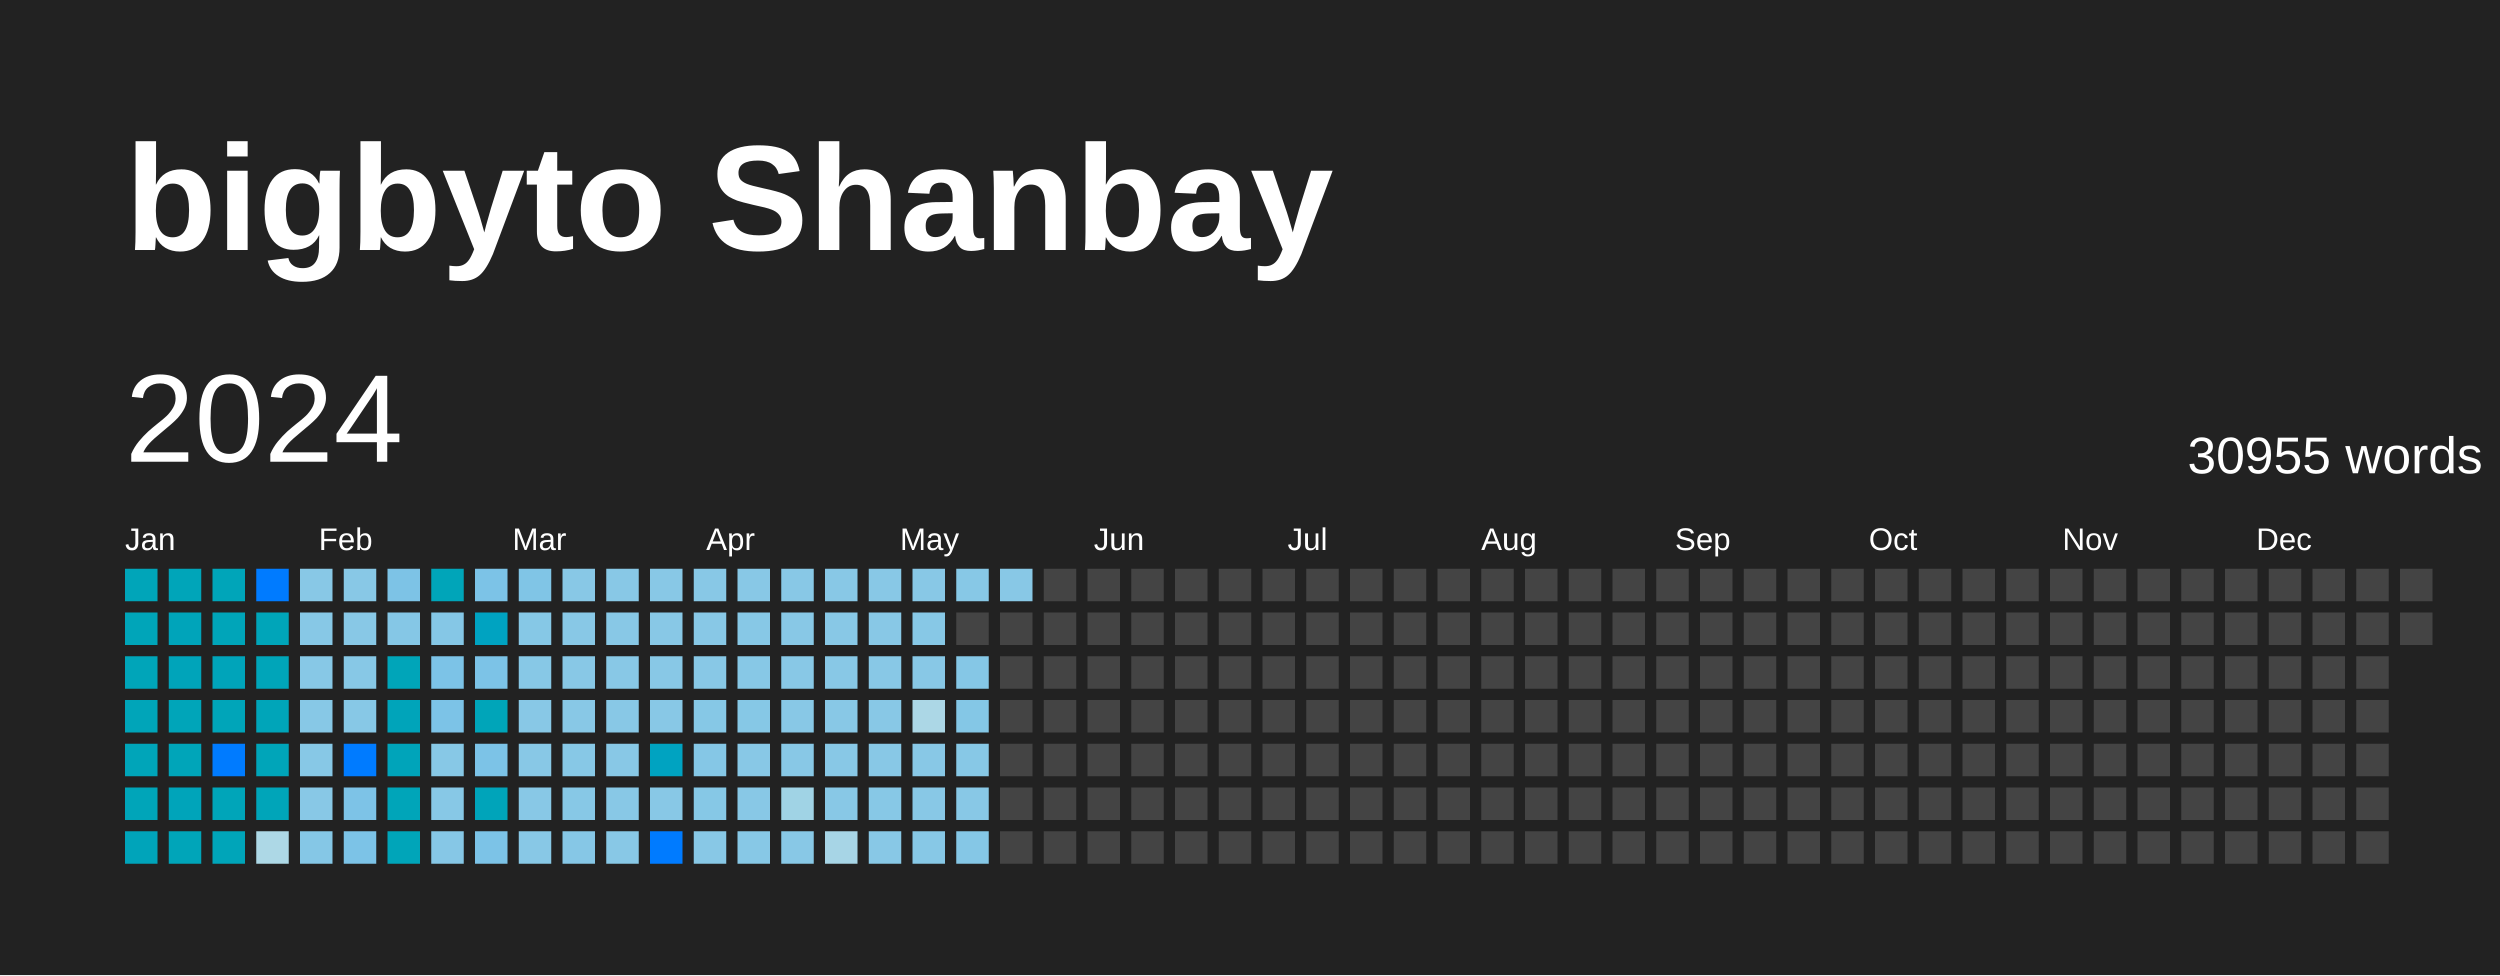
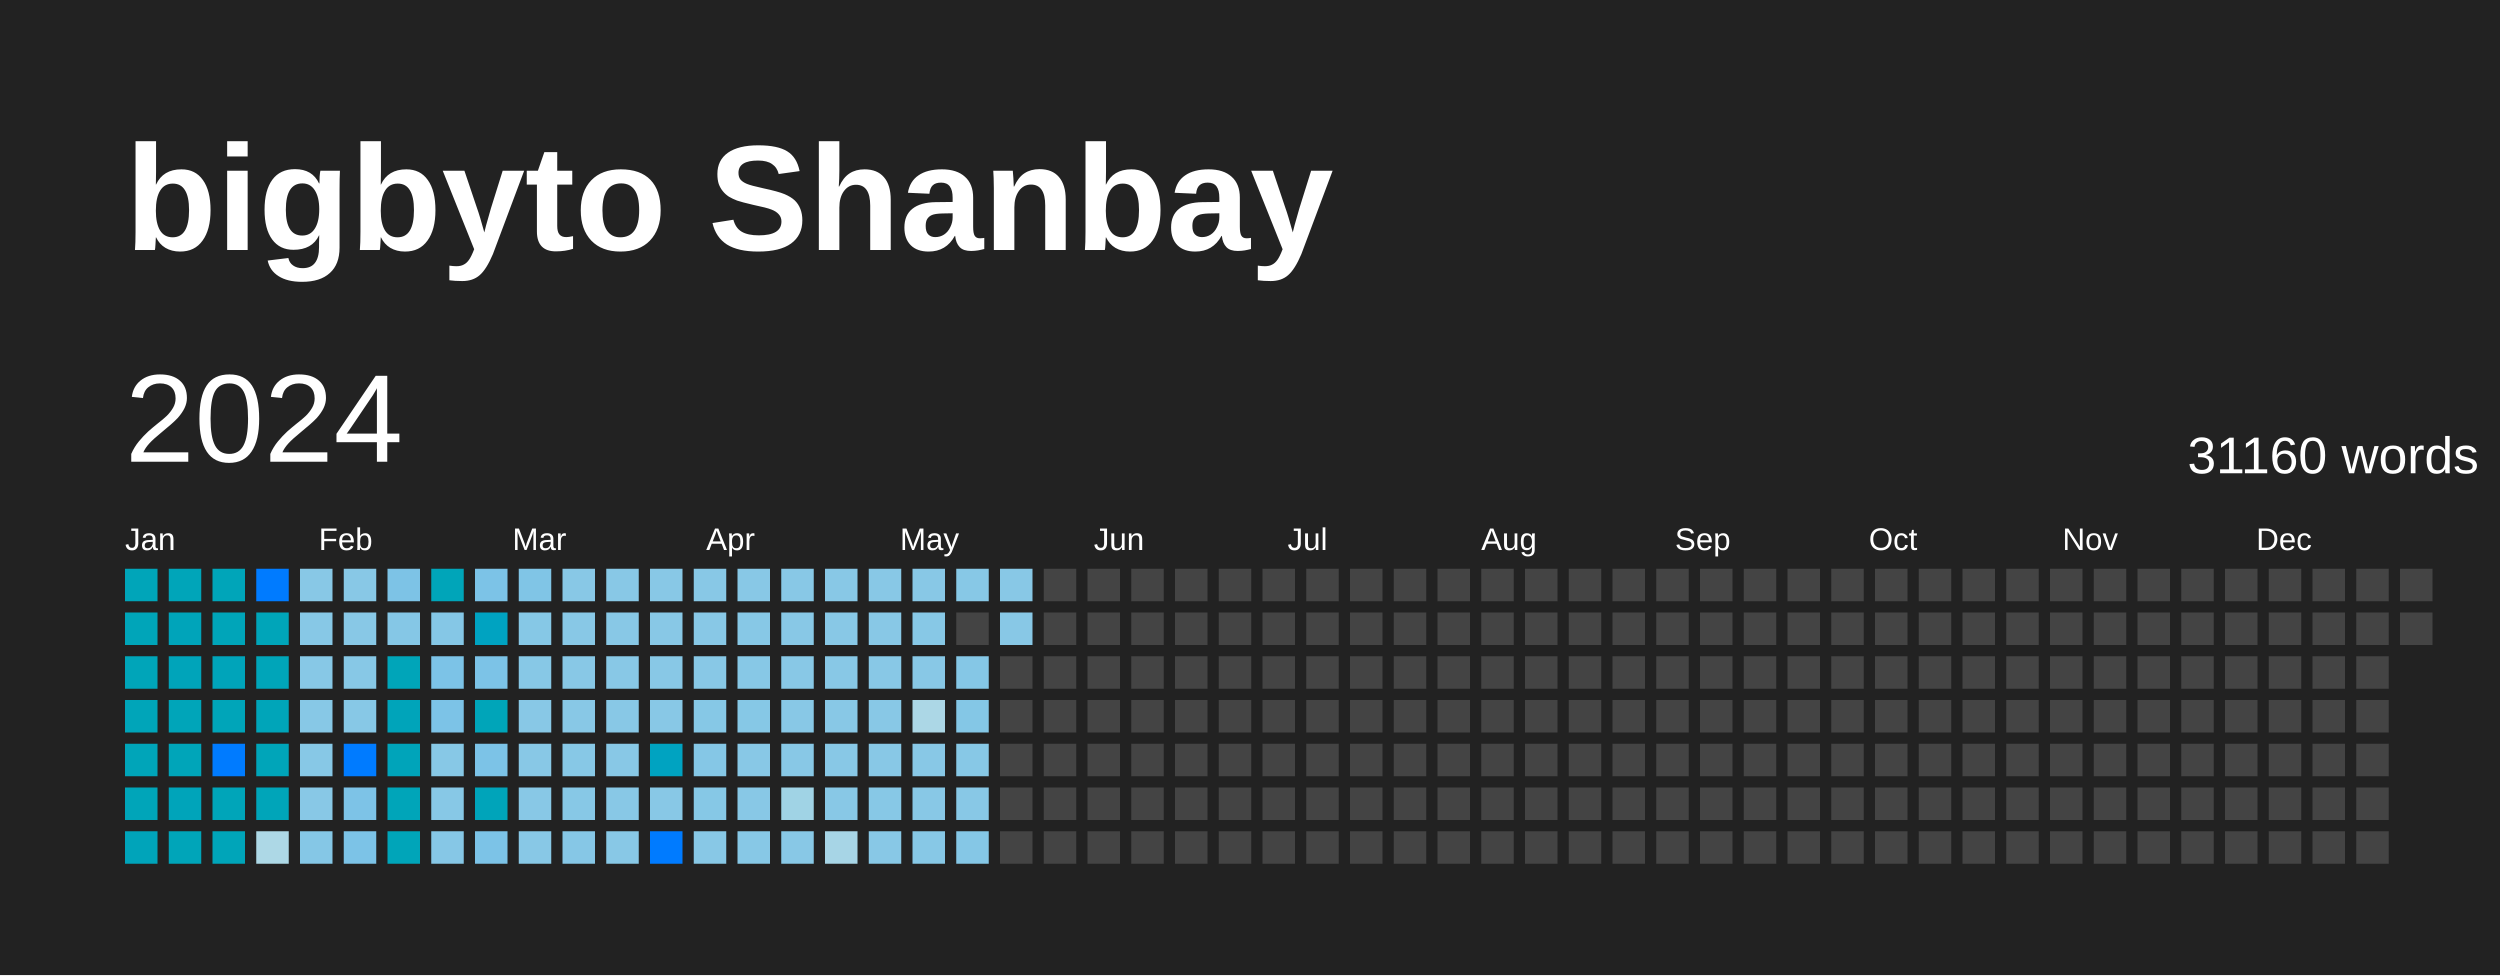
<svg xmlns="http://www.w3.org/2000/svg" baseProfile="full" height="78mm" version="1.1" viewBox="0,0,200,78" width="200mm">
  <defs />
  <rect fill="#222222" height="78" width="200" x="0" y="0" />
  <text fill="#FFFFFF" style="font-size:12px; font-family:Arial; font-weight:bold;" x="10" y="20">bigbyto Shanbay</text>
  <text dominant-baseline="hanging" fill="#FFFFFF" style="font-size:10.0px; font-family:Arial;" x="10" y="30">2024</text>
-   <text dominant-baseline="hanging" fill="#FFFFFF" style="font-size:4.125px; font-family:Arial;" x="175" y="35">30955 words</text>
+   <text dominant-baseline="hanging" fill="#FFFFFF" style="font-size:4.125px; font-family:Arial;" x="175" y="35">31160 words</text>
  <text fill="#FFFFFF" style="font-size:2.5px; font-family:Arial" x="10.0" y="44">Jan</text>
  <text fill="#FFFFFF" style="font-size:2.5px; font-family:Arial" x="25.5" y="44">Feb</text>
  <text fill="#FFFFFF" style="font-size:2.5px; font-family:Arial" x="41.0" y="44">Mar</text>
  <text fill="#FFFFFF" style="font-size:2.5px; font-family:Arial" x="56.5" y="44">Apr</text>
  <text fill="#FFFFFF" style="font-size:2.5px; font-family:Arial" x="72.0" y="44">May</text>
  <text fill="#FFFFFF" style="font-size:2.5px; font-family:Arial" x="87.5" y="44">Jun</text>
  <text fill="#FFFFFF" style="font-size:2.5px; font-family:Arial" x="103.0" y="44">Jul</text>
  <text fill="#FFFFFF" style="font-size:2.5px; font-family:Arial" x="118.5" y="44">Aug</text>
  <text fill="#FFFFFF" style="font-size:2.5px; font-family:Arial" x="134.0" y="44">Sep</text>
  <text fill="#FFFFFF" style="font-size:2.5px; font-family:Arial" x="149.5" y="44">Oct</text>
  <text fill="#FFFFFF" style="font-size:2.5px; font-family:Arial" x="165.0" y="44">Nov</text>
  <text fill="#FFFFFF" style="font-size:2.5px; font-family:Arial" x="180.5" y="44">Dec</text>
  <rect fill="#00a5b9" height="2.6" width="2.6" x="10.0" y="45.5" />
  <rect fill="#00a5b9" height="2.6" width="2.6" x="10.0" y="49.0" />
  <rect fill="#00a5b9" height="2.6" width="2.6" x="10.0" y="52.5" />
  <rect fill="#00a5b9" height="2.6" width="2.6" x="10.0" y="56.0" />
  <rect fill="#00a5b9" height="2.6" width="2.6" x="10.0" y="59.5" />
  <rect fill="#00a5b9" height="2.6" width="2.6" x="10.0" y="63.0" />
  <rect fill="#00a4ba" height="2.6" width="2.6" x="10.0" y="66.5" />
  <rect fill="#00a5b9" height="2.6" width="2.6" x="13.5" y="45.5" />
  <rect fill="#00a4ba" height="2.6" width="2.6" x="13.5" y="49.0" />
  <rect fill="#00a4ba" height="2.6" width="2.6" x="13.5" y="52.5" />
  <rect fill="#00a5b9" height="2.6" width="2.6" x="13.5" y="56.0" />
  <rect fill="#00a5b9" height="2.6" width="2.6" x="13.5" y="59.5" />
  <rect fill="#00a4ba" height="2.6" width="2.6" x="13.5" y="63.0" />
  <rect fill="#00a5b9" height="2.6" width="2.6" x="13.5" y="66.5" />
  <rect fill="#00a5b9" height="2.6" width="2.6" x="17.0" y="45.5" />
  <rect fill="#00a5b9" height="2.6" width="2.6" x="17.0" y="49.0" />
  <rect fill="#00a4ba" height="2.6" width="2.6" x="17.0" y="52.5" />
  <rect fill="#00a5b9" height="2.6" width="2.6" x="17.0" y="56.0" />
  <rect fill="#007BFF" height="2.6" width="2.6" x="17.0" y="59.5" />
  <rect fill="#00a5b9" height="2.6" width="2.6" x="17.0" y="63.0" />
  <rect fill="#00a5b9" height="2.6" width="2.6" x="17.0" y="66.5" />
  <rect fill="#007BFF" height="2.6" width="2.6" x="20.5" y="45.5" />
  <rect fill="#00a5b9" height="2.6" width="2.6" x="20.5" y="49.0" />
  <rect fill="#00a5b9" height="2.6" width="2.6" x="20.5" y="52.5" />
  <rect fill="#00a5b9" height="2.6" width="2.6" x="20.5" y="56.0" />
  <rect fill="#00a5b9" height="2.6" width="2.6" x="20.5" y="59.5" />
  <rect fill="#00a5b9" height="2.6" width="2.6" x="20.5" y="63.0" />
  <rect fill="#add8e6" height="2.6" width="2.6" x="20.5" y="66.5" />
  <rect fill="#88c8e6" height="2.6" width="2.6" x="24.0" y="45.5" />
  <rect fill="#87c8e6" height="2.6" width="2.6" x="24.0" y="49.0" />
  <rect fill="#87c8e6" height="2.6" width="2.6" x="24.0" y="52.5" />
  <rect fill="#87c8e6" height="2.6" width="2.6" x="24.0" y="56.0" />
  <rect fill="#87c8e6" height="2.6" width="2.6" x="24.0" y="59.5" />
  <rect fill="#88c8e6" height="2.6" width="2.6" x="24.0" y="63.0" />
  <rect fill="#85c7e6" height="2.6" width="2.6" x="24.0" y="66.5" />
  <rect fill="#88c8e6" height="2.6" width="2.6" x="27.5" y="45.5" />
  <rect fill="#88c8e6" height="2.6" width="2.6" x="27.5" y="49.0" />
  <rect fill="#87c8e6" height="2.6" width="2.6" x="27.5" y="52.5" />
  <rect fill="#87c8e6" height="2.6" width="2.6" x="27.5" y="56.0" />
  <rect fill="#007BFF" height="2.6" width="2.6" x="27.5" y="59.5" />
  <rect fill="#7dc3e7" height="2.6" width="2.6" x="27.5" y="63.0" />
  <rect fill="#7cc3e7" height="2.6" width="2.6" x="27.5" y="66.5" />
  <rect fill="#7dc3e6" height="2.6" width="2.6" x="31.0" y="45.5" />
  <rect fill="#85c7e6" height="2.6" width="2.6" x="31.0" y="49.0" />
  <rect fill="#00a5b9" height="2.6" width="2.6" x="31.0" y="52.5" />
  <rect fill="#00a4ba" height="2.6" width="2.6" x="31.0" y="56.0" />
  <rect fill="#00a4ba" height="2.6" width="2.6" x="31.0" y="59.5" />
  <rect fill="#00a5b9" height="2.6" width="2.6" x="31.0" y="63.0" />
  <rect fill="#00a5b9" height="2.6" width="2.6" x="31.0" y="66.5" />
  <rect fill="#00a5b9" height="2.6" width="2.6" x="34.5" y="45.5" />
  <rect fill="#85c7e6" height="2.6" width="2.6" x="34.5" y="49.0" />
  <rect fill="#7cc3e7" height="2.6" width="2.6" x="34.5" y="52.5" />
  <rect fill="#7cc3e7" height="2.6" width="2.6" x="34.5" y="56.0" />
  <rect fill="#87c8e6" height="2.6" width="2.6" x="34.5" y="59.5" />
  <rect fill="#87c8e6" height="2.6" width="2.6" x="34.5" y="63.0" />
  <rect fill="#86c7e6" height="2.6" width="2.6" x="34.5" y="66.5" />
  <rect fill="#7cc3e7" height="2.6" width="2.6" x="38.0" y="45.5" />
  <rect fill="#00a3c1" height="2.6" width="2.6" x="38.0" y="49.0" />
  <rect fill="#7cc3e7" height="2.6" width="2.6" x="38.0" y="52.5" />
  <rect fill="#00a5b9" height="2.6" width="2.6" x="38.0" y="56.0" />
  <rect fill="#7cc3e7" height="2.6" width="2.6" x="38.0" y="59.5" />
  <rect fill="#00a4ba" height="2.6" width="2.6" x="38.0" y="63.0" />
  <rect fill="#7cc3e7" height="2.6" width="2.6" x="38.0" y="66.5" />
  <rect fill="#80c5e6" height="2.6" width="2.6" x="41.5" y="45.5" />
  <rect fill="#86c8e6" height="2.6" width="2.6" x="41.5" y="49.0" />
  <rect fill="#87c8e6" height="2.6" width="2.6" x="41.5" y="52.5" />
  <rect fill="#88c8e6" height="2.6" width="2.6" x="41.5" y="56.0" />
  <rect fill="#88c8e6" height="2.6" width="2.6" x="41.5" y="59.5" />
  <rect fill="#88c8e6" height="2.6" width="2.6" x="41.5" y="63.0" />
  <rect fill="#88c8e6" height="2.6" width="2.6" x="41.5" y="66.5" />
  <rect fill="#88c8e6" height="2.6" width="2.6" x="45.0" y="45.5" />
  <rect fill="#88c8e6" height="2.6" width="2.6" x="45.0" y="49.0" />
  <rect fill="#88c8e6" height="2.6" width="2.6" x="45.0" y="52.5" />
  <rect fill="#88c8e6" height="2.6" width="2.6" x="45.0" y="56.0" />
  <rect fill="#87c8e6" height="2.6" width="2.6" x="45.0" y="59.5" />
  <rect fill="#87c8e6" height="2.6" width="2.6" x="45.0" y="63.0" />
  <rect fill="#86c7e6" height="2.6" width="2.6" x="45.0" y="66.5" />
  <rect fill="#88c8e6" height="2.6" width="2.6" x="48.5" y="45.5" />
  <rect fill="#88c8e6" height="2.6" width="2.6" x="48.5" y="49.0" />
  <rect fill="#88c8e6" height="2.6" width="2.6" x="48.5" y="52.5" />
  <rect fill="#88c8e6" height="2.6" width="2.6" x="48.5" y="56.0" />
  <rect fill="#88c8e6" height="2.6" width="2.6" x="48.5" y="59.5" />
  <rect fill="#88c8e6" height="2.6" width="2.6" x="48.5" y="63.0" />
  <rect fill="#88c8e6" height="2.6" width="2.6" x="48.5" y="66.5" />
  <rect fill="#88c8e6" height="2.6" width="2.6" x="52.0" y="45.5" />
  <rect fill="#88c8e6" height="2.6" width="2.6" x="52.0" y="49.0" />
  <rect fill="#88c8e6" height="2.6" width="2.6" x="52.0" y="52.5" />
  <rect fill="#88c8e6" height="2.6" width="2.6" x="52.0" y="56.0" />
  <rect fill="#00a3c1" height="2.6" width="2.6" x="52.0" y="59.5" />
  <rect fill="#88c8e6" height="2.6" width="2.6" x="52.0" y="63.0" />
  <rect fill="#007BFF" height="2.6" width="2.6" x="52.0" y="66.5" />
  <rect fill="#88c8e6" height="2.6" width="2.6" x="55.5" y="45.5" />
  <rect fill="#88c8e6" height="2.6" width="2.6" x="55.5" y="49.0" />
  <rect fill="#88c8e6" height="2.6" width="2.6" x="55.5" y="52.5" />
  <rect fill="#86c8e6" height="2.6" width="2.6" x="55.5" y="56.0" />
  <rect fill="#85c7e6" height="2.6" width="2.6" x="55.5" y="59.5" />
  <rect fill="#86c8e6" height="2.6" width="2.6" x="55.5" y="63.0" />
  <rect fill="#88c8e6" height="2.6" width="2.6" x="55.5" y="66.5" />
  <rect fill="#88c8e6" height="2.6" width="2.6" x="59.0" y="45.5" />
  <rect fill="#87c8e6" height="2.6" width="2.6" x="59.0" y="49.0" />
  <rect fill="#87c8e6" height="2.6" width="2.6" x="59.0" y="52.5" />
  <rect fill="#86c8e6" height="2.6" width="2.6" x="59.0" y="56.0" />
  <rect fill="#88c8e6" height="2.6" width="2.6" x="59.0" y="59.5" />
  <rect fill="#88c8e6" height="2.6" width="2.6" x="59.0" y="63.0" />
  <rect fill="#87c8e6" height="2.6" width="2.6" x="59.0" y="66.5" />
  <rect fill="#88c8e6" height="2.6" width="2.6" x="62.5" y="45.5" />
  <rect fill="#88c8e6" height="2.6" width="2.6" x="62.5" y="49.0" />
  <rect fill="#88c8e6" height="2.6" width="2.6" x="62.5" y="52.5" />
  <rect fill="#88c8e6" height="2.6" width="2.6" x="62.5" y="56.0" />
  <rect fill="#88c8e6" height="2.6" width="2.6" x="62.5" y="59.5" />
  <rect fill="#a0d3e5" height="2.6" width="2.6" x="62.5" y="63.0" />
  <rect fill="#88c8e6" height="2.6" width="2.6" x="62.5" y="66.5" />
  <rect fill="#88c8e6" height="2.6" width="2.6" x="66.0" y="45.5" />
  <rect fill="#88c8e6" height="2.6" width="2.6" x="66.0" y="49.0" />
  <rect fill="#88c8e6" height="2.6" width="2.6" x="66.0" y="52.5" />
  <rect fill="#88c8e6" height="2.6" width="2.6" x="66.0" y="56.0" />
  <rect fill="#88c8e6" height="2.6" width="2.6" x="66.0" y="59.5" />
  <rect fill="#88c8e6" height="2.6" width="2.6" x="66.0" y="63.0" />
  <rect fill="#a7d5e6" height="2.6" width="2.6" x="66.0" y="66.5" />
  <rect fill="#88c8e6" height="2.6" width="2.6" x="69.5" y="45.5" />
  <rect fill="#88c8e6" height="2.6" width="2.6" x="69.5" y="49.0" />
  <rect fill="#88c8e6" height="2.6" width="2.6" x="69.5" y="52.5" />
  <rect fill="#88c8e6" height="2.6" width="2.6" x="69.5" y="56.0" />
  <rect fill="#88c8e6" height="2.6" width="2.6" x="69.5" y="59.5" />
  <rect fill="#87c8e6" height="2.6" width="2.6" x="69.5" y="63.0" />
  <rect fill="#88c8e6" height="2.6" width="2.6" x="69.5" y="66.5" />
  <rect fill="#88c8e6" height="2.6" width="2.6" x="73.0" y="45.5" />
  <rect fill="#87c8e6" height="2.6" width="2.6" x="73.0" y="49.0" />
  <rect fill="#88c8e6" height="2.6" width="2.6" x="73.0" y="52.5" />
  <rect fill="#acd7e6" height="2.6" width="2.6" x="73.0" y="56.0" />
  <rect fill="#88c8e6" height="2.6" width="2.6" x="73.0" y="59.5" />
  <rect fill="#88c8e6" height="2.6" width="2.6" x="73.0" y="63.0" />
  <rect fill="#87c8e6" height="2.6" width="2.6" x="73.0" y="66.5" />
  <rect fill="#87c8e6" height="2.6" width="2.6" x="76.5" y="45.5" />
  <rect fill="#444444" height="2.6" width="2.6" x="76.5" y="49.0" />
  <rect fill="#85c7e6" height="2.6" width="2.6" x="76.5" y="52.5" />
  <rect fill="#84c7e6" height="2.6" width="2.6" x="76.5" y="56.0" />
  <rect fill="#87c8e6" height="2.6" width="2.6" x="76.5" y="59.5" />
  <rect fill="#88c8e6" height="2.6" width="2.6" x="76.5" y="63.0" />
  <rect fill="#85c7e6" height="2.6" width="2.6" x="76.5" y="66.5" />
  <rect fill="#88c8e6" height="2.6" width="2.6" x="80.0" y="45.5" />
-   <rect fill="#444444" height="2.6" width="2.6" x="80.0" y="49.0" />
+   <rect fill="#88c8e6" height="2.6" width="2.6" x="80.0" y="49.0" />
  <rect fill="#444444" height="2.6" width="2.6" x="80.0" y="52.5" />
  <rect fill="#444444" height="2.6" width="2.6" x="80.0" y="56.0" />
  <rect fill="#444444" height="2.6" width="2.6" x="80.0" y="59.5" />
  <rect fill="#444444" height="2.6" width="2.6" x="80.0" y="63.0" />
  <rect fill="#444444" height="2.6" width="2.6" x="80.0" y="66.5" />
  <rect fill="#444444" height="2.6" width="2.6" x="83.5" y="45.5" />
  <rect fill="#444444" height="2.6" width="2.6" x="83.5" y="49.0" />
  <rect fill="#444444" height="2.6" width="2.6" x="83.5" y="52.5" />
  <rect fill="#444444" height="2.6" width="2.6" x="83.5" y="56.0" />
  <rect fill="#444444" height="2.6" width="2.6" x="83.5" y="59.5" />
  <rect fill="#444444" height="2.6" width="2.6" x="83.5" y="63.0" />
  <rect fill="#444444" height="2.6" width="2.6" x="83.5" y="66.5" />
  <rect fill="#444444" height="2.6" width="2.6" x="87.0" y="45.5" />
  <rect fill="#444444" height="2.6" width="2.6" x="87.0" y="49.0" />
  <rect fill="#444444" height="2.6" width="2.6" x="87.0" y="52.5" />
  <rect fill="#444444" height="2.6" width="2.6" x="87.0" y="56.0" />
  <rect fill="#444444" height="2.6" width="2.6" x="87.0" y="59.5" />
  <rect fill="#444444" height="2.6" width="2.6" x="87.0" y="63.0" />
  <rect fill="#444444" height="2.6" width="2.6" x="87.0" y="66.5" />
  <rect fill="#444444" height="2.6" width="2.6" x="90.5" y="45.5" />
  <rect fill="#444444" height="2.6" width="2.6" x="90.5" y="49.0" />
  <rect fill="#444444" height="2.6" width="2.6" x="90.5" y="52.5" />
  <rect fill="#444444" height="2.6" width="2.6" x="90.5" y="56.0" />
  <rect fill="#444444" height="2.6" width="2.6" x="90.5" y="59.5" />
  <rect fill="#444444" height="2.6" width="2.6" x="90.5" y="63.0" />
  <rect fill="#444444" height="2.6" width="2.6" x="90.5" y="66.5" />
  <rect fill="#444444" height="2.6" width="2.6" x="94.0" y="45.5" />
  <rect fill="#444444" height="2.6" width="2.6" x="94.0" y="49.0" />
  <rect fill="#444444" height="2.6" width="2.6" x="94.0" y="52.5" />
  <rect fill="#444444" height="2.6" width="2.6" x="94.0" y="56.0" />
  <rect fill="#444444" height="2.6" width="2.6" x="94.0" y="59.5" />
  <rect fill="#444444" height="2.6" width="2.6" x="94.0" y="63.0" />
  <rect fill="#444444" height="2.6" width="2.6" x="94.0" y="66.5" />
  <rect fill="#444444" height="2.6" width="2.6" x="97.5" y="45.5" />
  <rect fill="#444444" height="2.6" width="2.6" x="97.5" y="49.0" />
  <rect fill="#444444" height="2.6" width="2.6" x="97.5" y="52.5" />
  <rect fill="#444444" height="2.6" width="2.6" x="97.5" y="56.0" />
  <rect fill="#444444" height="2.6" width="2.6" x="97.5" y="59.5" />
  <rect fill="#444444" height="2.6" width="2.6" x="97.5" y="63.0" />
  <rect fill="#444444" height="2.6" width="2.6" x="97.5" y="66.5" />
  <rect fill="#444444" height="2.6" width="2.6" x="101.0" y="45.5" />
  <rect fill="#444444" height="2.6" width="2.6" x="101.0" y="49.0" />
  <rect fill="#444444" height="2.6" width="2.6" x="101.0" y="52.5" />
  <rect fill="#444444" height="2.6" width="2.6" x="101.0" y="56.0" />
  <rect fill="#444444" height="2.6" width="2.6" x="101.0" y="59.5" />
  <rect fill="#444444" height="2.6" width="2.6" x="101.0" y="63.0" />
  <rect fill="#444444" height="2.6" width="2.6" x="101.0" y="66.5" />
  <rect fill="#444444" height="2.6" width="2.6" x="104.5" y="45.5" />
  <rect fill="#444444" height="2.6" width="2.6" x="104.5" y="49.0" />
  <rect fill="#444444" height="2.6" width="2.6" x="104.5" y="52.5" />
  <rect fill="#444444" height="2.6" width="2.6" x="104.5" y="56.0" />
  <rect fill="#444444" height="2.6" width="2.6" x="104.5" y="59.5" />
  <rect fill="#444444" height="2.6" width="2.6" x="104.5" y="63.0" />
  <rect fill="#444444" height="2.6" width="2.6" x="104.5" y="66.5" />
  <rect fill="#444444" height="2.6" width="2.6" x="108.0" y="45.5" />
  <rect fill="#444444" height="2.6" width="2.6" x="108.0" y="49.0" />
  <rect fill="#444444" height="2.6" width="2.6" x="108.0" y="52.5" />
  <rect fill="#444444" height="2.6" width="2.6" x="108.0" y="56.0" />
  <rect fill="#444444" height="2.6" width="2.6" x="108.0" y="59.5" />
  <rect fill="#444444" height="2.6" width="2.6" x="108.0" y="63.0" />
  <rect fill="#444444" height="2.6" width="2.6" x="108.0" y="66.5" />
  <rect fill="#444444" height="2.6" width="2.6" x="111.5" y="45.5" />
  <rect fill="#444444" height="2.6" width="2.6" x="111.5" y="49.0" />
  <rect fill="#444444" height="2.6" width="2.6" x="111.5" y="52.5" />
  <rect fill="#444444" height="2.6" width="2.6" x="111.5" y="56.0" />
  <rect fill="#444444" height="2.6" width="2.6" x="111.5" y="59.5" />
  <rect fill="#444444" height="2.6" width="2.6" x="111.5" y="63.0" />
  <rect fill="#444444" height="2.6" width="2.6" x="111.5" y="66.5" />
  <rect fill="#444444" height="2.6" width="2.6" x="115.0" y="45.5" />
  <rect fill="#444444" height="2.6" width="2.6" x="115.0" y="49.0" />
  <rect fill="#444444" height="2.6" width="2.6" x="115.0" y="52.5" />
  <rect fill="#444444" height="2.6" width="2.6" x="115.0" y="56.0" />
  <rect fill="#444444" height="2.6" width="2.6" x="115.0" y="59.5" />
  <rect fill="#444444" height="2.6" width="2.6" x="115.0" y="63.0" />
  <rect fill="#444444" height="2.6" width="2.6" x="115.0" y="66.5" />
  <rect fill="#444444" height="2.6" width="2.6" x="118.5" y="45.5" />
  <rect fill="#444444" height="2.6" width="2.6" x="118.5" y="49.0" />
  <rect fill="#444444" height="2.6" width="2.6" x="118.5" y="52.5" />
  <rect fill="#444444" height="2.6" width="2.6" x="118.5" y="56.0" />
  <rect fill="#444444" height="2.6" width="2.6" x="118.5" y="59.5" />
  <rect fill="#444444" height="2.6" width="2.6" x="118.5" y="63.0" />
  <rect fill="#444444" height="2.6" width="2.6" x="118.5" y="66.5" />
  <rect fill="#444444" height="2.6" width="2.6" x="122.0" y="45.5" />
  <rect fill="#444444" height="2.6" width="2.6" x="122.0" y="49.0" />
  <rect fill="#444444" height="2.6" width="2.6" x="122.0" y="52.5" />
  <rect fill="#444444" height="2.6" width="2.6" x="122.0" y="56.0" />
  <rect fill="#444444" height="2.6" width="2.6" x="122.0" y="59.5" />
  <rect fill="#444444" height="2.6" width="2.6" x="122.0" y="63.0" />
  <rect fill="#444444" height="2.6" width="2.6" x="122.0" y="66.5" />
  <rect fill="#444444" height="2.6" width="2.6" x="125.5" y="45.5" />
  <rect fill="#444444" height="2.6" width="2.6" x="125.5" y="49.0" />
  <rect fill="#444444" height="2.6" width="2.6" x="125.5" y="52.5" />
  <rect fill="#444444" height="2.6" width="2.6" x="125.5" y="56.0" />
  <rect fill="#444444" height="2.6" width="2.6" x="125.5" y="59.5" />
  <rect fill="#444444" height="2.6" width="2.6" x="125.5" y="63.0" />
  <rect fill="#444444" height="2.6" width="2.6" x="125.5" y="66.5" />
  <rect fill="#444444" height="2.6" width="2.6" x="129.0" y="45.5" />
  <rect fill="#444444" height="2.6" width="2.6" x="129.0" y="49.0" />
  <rect fill="#444444" height="2.6" width="2.6" x="129.0" y="52.5" />
  <rect fill="#444444" height="2.6" width="2.6" x="129.0" y="56.0" />
  <rect fill="#444444" height="2.6" width="2.6" x="129.0" y="59.5" />
  <rect fill="#444444" height="2.6" width="2.6" x="129.0" y="63.0" />
  <rect fill="#444444" height="2.6" width="2.6" x="129.0" y="66.5" />
  <rect fill="#444444" height="2.6" width="2.6" x="132.5" y="45.5" />
  <rect fill="#444444" height="2.6" width="2.6" x="132.5" y="49.0" />
  <rect fill="#444444" height="2.6" width="2.6" x="132.5" y="52.5" />
  <rect fill="#444444" height="2.6" width="2.6" x="132.5" y="56.0" />
  <rect fill="#444444" height="2.6" width="2.6" x="132.5" y="59.5" />
  <rect fill="#444444" height="2.6" width="2.6" x="132.5" y="63.0" />
  <rect fill="#444444" height="2.6" width="2.6" x="132.5" y="66.5" />
  <rect fill="#444444" height="2.6" width="2.6" x="136.0" y="45.5" />
  <rect fill="#444444" height="2.6" width="2.6" x="136.0" y="49.0" />
  <rect fill="#444444" height="2.6" width="2.6" x="136.0" y="52.5" />
  <rect fill="#444444" height="2.6" width="2.6" x="136.0" y="56.0" />
  <rect fill="#444444" height="2.6" width="2.6" x="136.0" y="59.5" />
  <rect fill="#444444" height="2.6" width="2.6" x="136.0" y="63.0" />
  <rect fill="#444444" height="2.6" width="2.6" x="136.0" y="66.5" />
  <rect fill="#444444" height="2.6" width="2.6" x="139.5" y="45.5" />
  <rect fill="#444444" height="2.6" width="2.6" x="139.5" y="49.0" />
  <rect fill="#444444" height="2.6" width="2.6" x="139.5" y="52.5" />
  <rect fill="#444444" height="2.6" width="2.6" x="139.5" y="56.0" />
  <rect fill="#444444" height="2.6" width="2.6" x="139.5" y="59.5" />
  <rect fill="#444444" height="2.6" width="2.6" x="139.5" y="63.0" />
  <rect fill="#444444" height="2.6" width="2.6" x="139.5" y="66.5" />
  <rect fill="#444444" height="2.6" width="2.6" x="143.0" y="45.5" />
  <rect fill="#444444" height="2.6" width="2.6" x="143.0" y="49.0" />
  <rect fill="#444444" height="2.6" width="2.6" x="143.0" y="52.5" />
  <rect fill="#444444" height="2.6" width="2.6" x="143.0" y="56.0" />
  <rect fill="#444444" height="2.6" width="2.6" x="143.0" y="59.5" />
  <rect fill="#444444" height="2.6" width="2.6" x="143.0" y="63.0" />
  <rect fill="#444444" height="2.6" width="2.6" x="143.0" y="66.5" />
  <rect fill="#444444" height="2.6" width="2.6" x="146.5" y="45.5" />
  <rect fill="#444444" height="2.6" width="2.6" x="146.5" y="49.0" />
  <rect fill="#444444" height="2.6" width="2.6" x="146.5" y="52.5" />
  <rect fill="#444444" height="2.6" width="2.6" x="146.5" y="56.0" />
  <rect fill="#444444" height="2.6" width="2.6" x="146.5" y="59.5" />
  <rect fill="#444444" height="2.6" width="2.6" x="146.5" y="63.0" />
  <rect fill="#444444" height="2.6" width="2.6" x="146.5" y="66.5" />
  <rect fill="#444444" height="2.6" width="2.6" x="150.0" y="45.5" />
  <rect fill="#444444" height="2.6" width="2.6" x="150.0" y="49.0" />
  <rect fill="#444444" height="2.6" width="2.6" x="150.0" y="52.5" />
  <rect fill="#444444" height="2.6" width="2.6" x="150.0" y="56.0" />
  <rect fill="#444444" height="2.6" width="2.6" x="150.0" y="59.5" />
  <rect fill="#444444" height="2.6" width="2.6" x="150.0" y="63.0" />
  <rect fill="#444444" height="2.6" width="2.6" x="150.0" y="66.5" />
  <rect fill="#444444" height="2.6" width="2.6" x="153.5" y="45.5" />
  <rect fill="#444444" height="2.6" width="2.6" x="153.5" y="49.0" />
  <rect fill="#444444" height="2.6" width="2.6" x="153.5" y="52.5" />
  <rect fill="#444444" height="2.6" width="2.6" x="153.5" y="56.0" />
  <rect fill="#444444" height="2.6" width="2.6" x="153.5" y="59.5" />
  <rect fill="#444444" height="2.6" width="2.6" x="153.5" y="63.0" />
  <rect fill="#444444" height="2.6" width="2.6" x="153.5" y="66.5" />
  <rect fill="#444444" height="2.6" width="2.6" x="157.0" y="45.5" />
  <rect fill="#444444" height="2.6" width="2.6" x="157.0" y="49.0" />
  <rect fill="#444444" height="2.6" width="2.6" x="157.0" y="52.5" />
  <rect fill="#444444" height="2.6" width="2.6" x="157.0" y="56.0" />
  <rect fill="#444444" height="2.6" width="2.6" x="157.0" y="59.5" />
  <rect fill="#444444" height="2.6" width="2.6" x="157.0" y="63.0" />
  <rect fill="#444444" height="2.6" width="2.6" x="157.0" y="66.5" />
  <rect fill="#444444" height="2.6" width="2.6" x="160.5" y="45.5" />
  <rect fill="#444444" height="2.6" width="2.6" x="160.5" y="49.0" />
  <rect fill="#444444" height="2.6" width="2.6" x="160.5" y="52.5" />
  <rect fill="#444444" height="2.6" width="2.6" x="160.5" y="56.0" />
  <rect fill="#444444" height="2.6" width="2.6" x="160.5" y="59.5" />
  <rect fill="#444444" height="2.6" width="2.6" x="160.5" y="63.0" />
  <rect fill="#444444" height="2.6" width="2.6" x="160.5" y="66.5" />
  <rect fill="#444444" height="2.6" width="2.6" x="164.0" y="45.5" />
  <rect fill="#444444" height="2.6" width="2.6" x="164.0" y="49.0" />
  <rect fill="#444444" height="2.6" width="2.6" x="164.0" y="52.5" />
  <rect fill="#444444" height="2.6" width="2.6" x="164.0" y="56.0" />
  <rect fill="#444444" height="2.6" width="2.6" x="164.0" y="59.5" />
  <rect fill="#444444" height="2.6" width="2.6" x="164.0" y="63.0" />
  <rect fill="#444444" height="2.6" width="2.6" x="164.0" y="66.5" />
  <rect fill="#444444" height="2.6" width="2.6" x="167.5" y="45.5" />
  <rect fill="#444444" height="2.6" width="2.6" x="167.5" y="49.0" />
  <rect fill="#444444" height="2.6" width="2.6" x="167.5" y="52.5" />
  <rect fill="#444444" height="2.6" width="2.6" x="167.5" y="56.0" />
  <rect fill="#444444" height="2.6" width="2.6" x="167.5" y="59.5" />
  <rect fill="#444444" height="2.6" width="2.6" x="167.5" y="63.0" />
  <rect fill="#444444" height="2.6" width="2.6" x="167.5" y="66.5" />
  <rect fill="#444444" height="2.6" width="2.6" x="171.0" y="45.5" />
  <rect fill="#444444" height="2.6" width="2.6" x="171.0" y="49.0" />
  <rect fill="#444444" height="2.6" width="2.6" x="171.0" y="52.5" />
  <rect fill="#444444" height="2.6" width="2.6" x="171.0" y="56.0" />
  <rect fill="#444444" height="2.6" width="2.6" x="171.0" y="59.5" />
  <rect fill="#444444" height="2.6" width="2.6" x="171.0" y="63.0" />
  <rect fill="#444444" height="2.6" width="2.6" x="171.0" y="66.5" />
  <rect fill="#444444" height="2.6" width="2.6" x="174.5" y="45.5" />
  <rect fill="#444444" height="2.6" width="2.6" x="174.5" y="49.0" />
  <rect fill="#444444" height="2.6" width="2.6" x="174.5" y="52.5" />
  <rect fill="#444444" height="2.6" width="2.6" x="174.5" y="56.0" />
  <rect fill="#444444" height="2.6" width="2.6" x="174.5" y="59.5" />
  <rect fill="#444444" height="2.6" width="2.6" x="174.5" y="63.0" />
  <rect fill="#444444" height="2.6" width="2.6" x="174.5" y="66.5" />
  <rect fill="#444444" height="2.6" width="2.6" x="178.0" y="45.5" />
  <rect fill="#444444" height="2.6" width="2.6" x="178.0" y="49.0" />
  <rect fill="#444444" height="2.6" width="2.6" x="178.0" y="52.5" />
  <rect fill="#444444" height="2.6" width="2.6" x="178.0" y="56.0" />
  <rect fill="#444444" height="2.6" width="2.6" x="178.0" y="59.5" />
  <rect fill="#444444" height="2.6" width="2.6" x="178.0" y="63.0" />
  <rect fill="#444444" height="2.6" width="2.6" x="178.0" y="66.5" />
  <rect fill="#444444" height="2.6" width="2.6" x="181.5" y="45.5" />
  <rect fill="#444444" height="2.6" width="2.6" x="181.5" y="49.0" />
  <rect fill="#444444" height="2.6" width="2.6" x="181.5" y="52.5" />
  <rect fill="#444444" height="2.6" width="2.6" x="181.5" y="56.0" />
  <rect fill="#444444" height="2.6" width="2.6" x="181.5" y="59.5" />
  <rect fill="#444444" height="2.6" width="2.6" x="181.5" y="63.0" />
  <rect fill="#444444" height="2.6" width="2.6" x="181.5" y="66.5" />
  <rect fill="#444444" height="2.6" width="2.6" x="185.0" y="45.5" />
  <rect fill="#444444" height="2.6" width="2.6" x="185.0" y="49.0" />
  <rect fill="#444444" height="2.6" width="2.6" x="185.0" y="52.5" />
  <rect fill="#444444" height="2.6" width="2.6" x="185.0" y="56.0" />
  <rect fill="#444444" height="2.6" width="2.6" x="185.0" y="59.5" />
  <rect fill="#444444" height="2.6" width="2.6" x="185.0" y="63.0" />
  <rect fill="#444444" height="2.6" width="2.6" x="185.0" y="66.5" />
  <rect fill="#444444" height="2.6" width="2.6" x="188.5" y="45.5" />
  <rect fill="#444444" height="2.6" width="2.6" x="188.5" y="49.0" />
  <rect fill="#444444" height="2.6" width="2.6" x="188.5" y="52.5" />
  <rect fill="#444444" height="2.6" width="2.6" x="188.5" y="56.0" />
  <rect fill="#444444" height="2.6" width="2.6" x="188.5" y="59.5" />
  <rect fill="#444444" height="2.6" width="2.6" x="188.5" y="63.0" />
  <rect fill="#444444" height="2.6" width="2.6" x="188.5" y="66.5" />
  <rect fill="#444444" height="2.6" width="2.6" x="192.0" y="45.5" />
  <rect fill="#444444" height="2.6" width="2.6" x="192.0" y="49.0" />
</svg>
